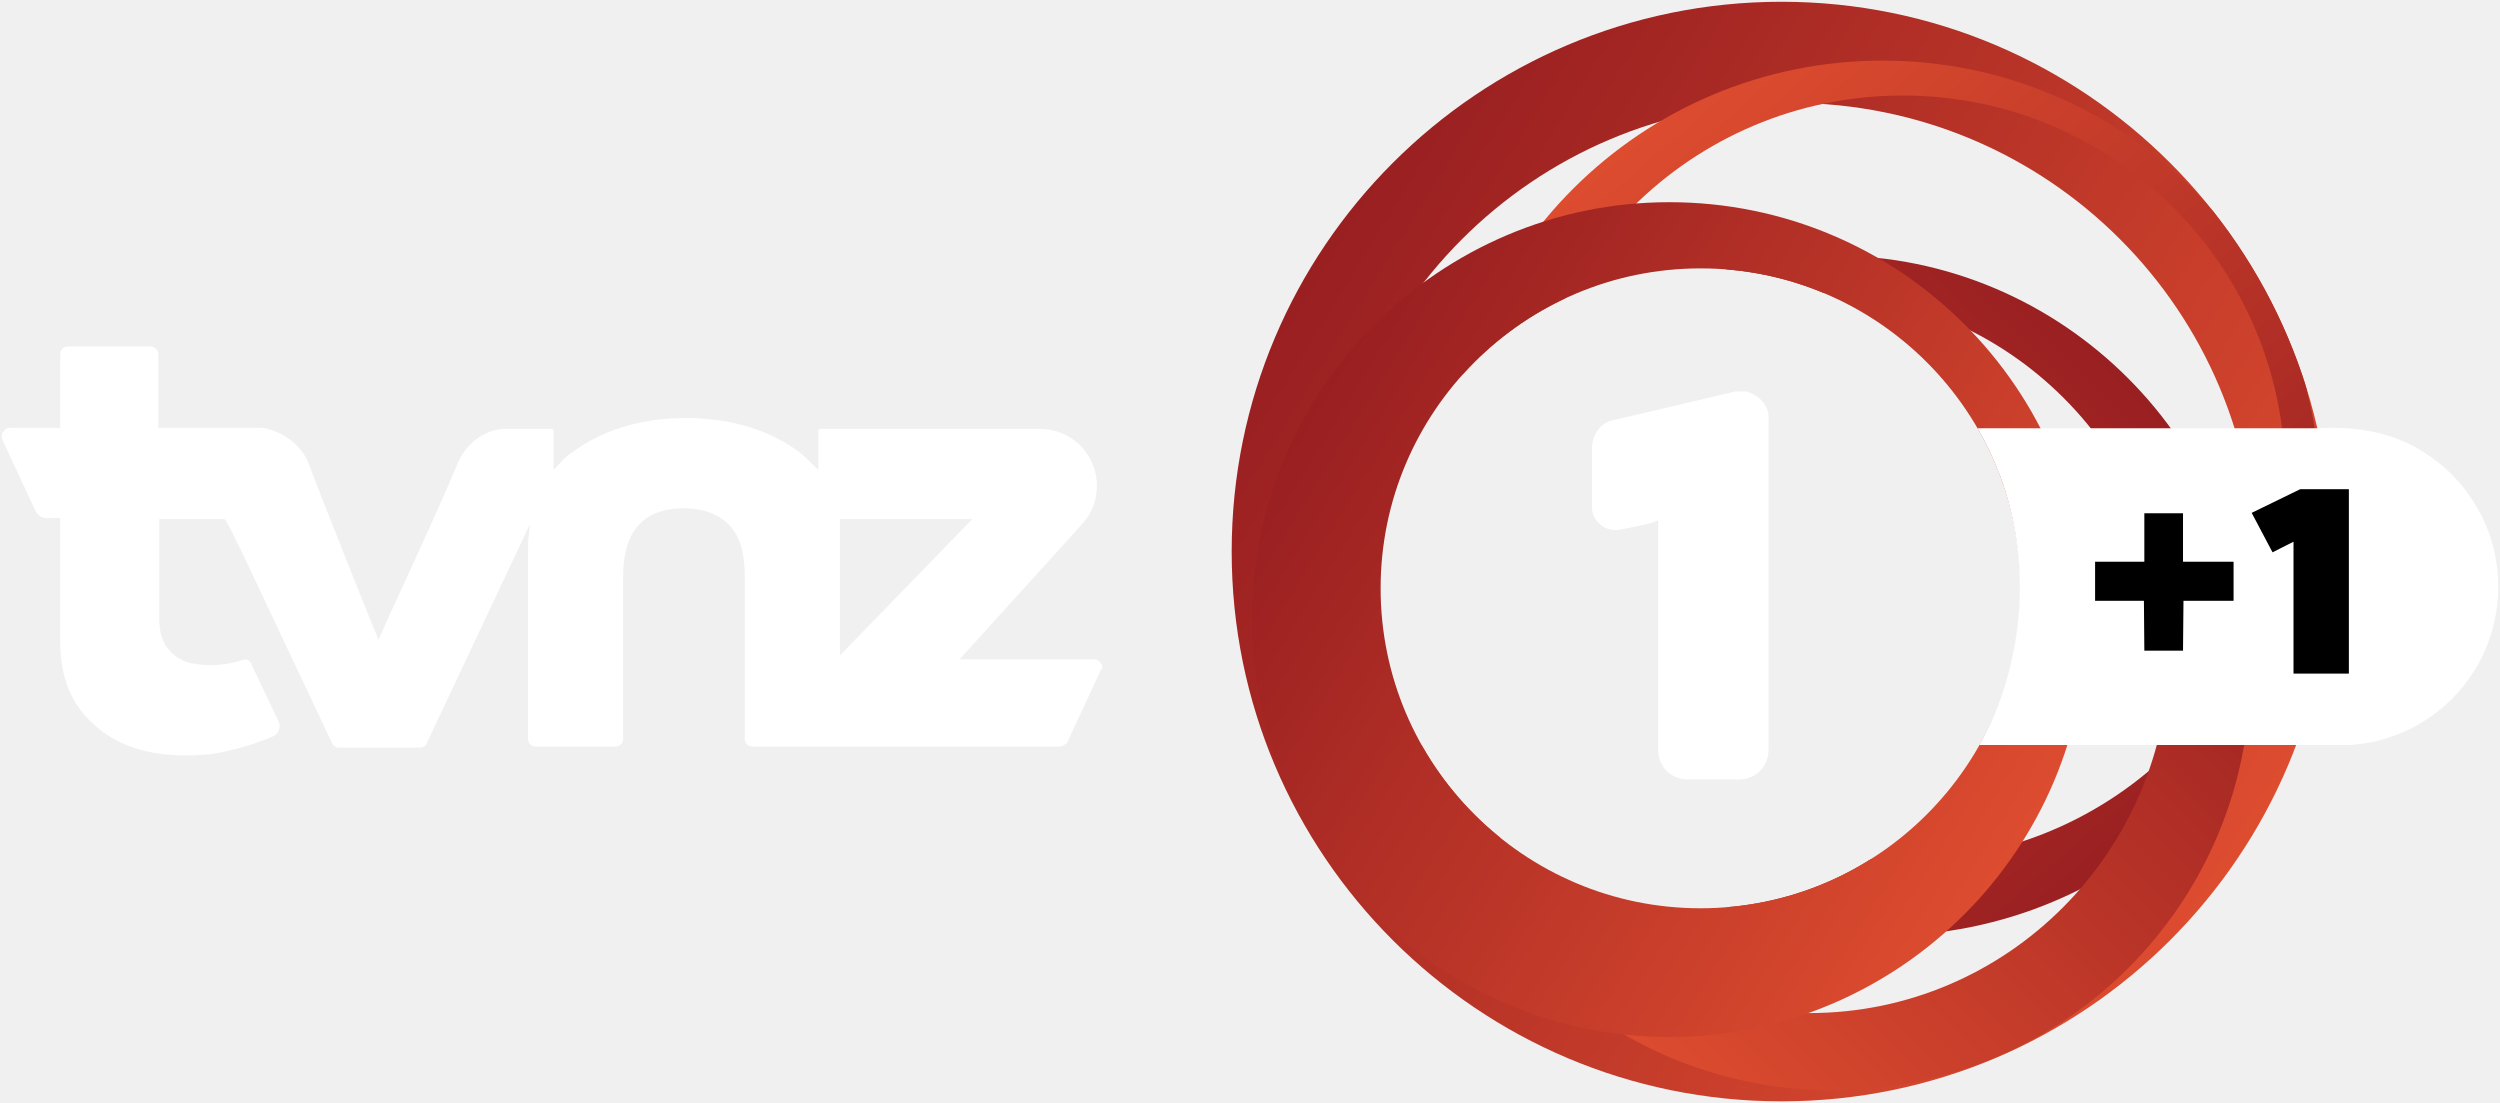
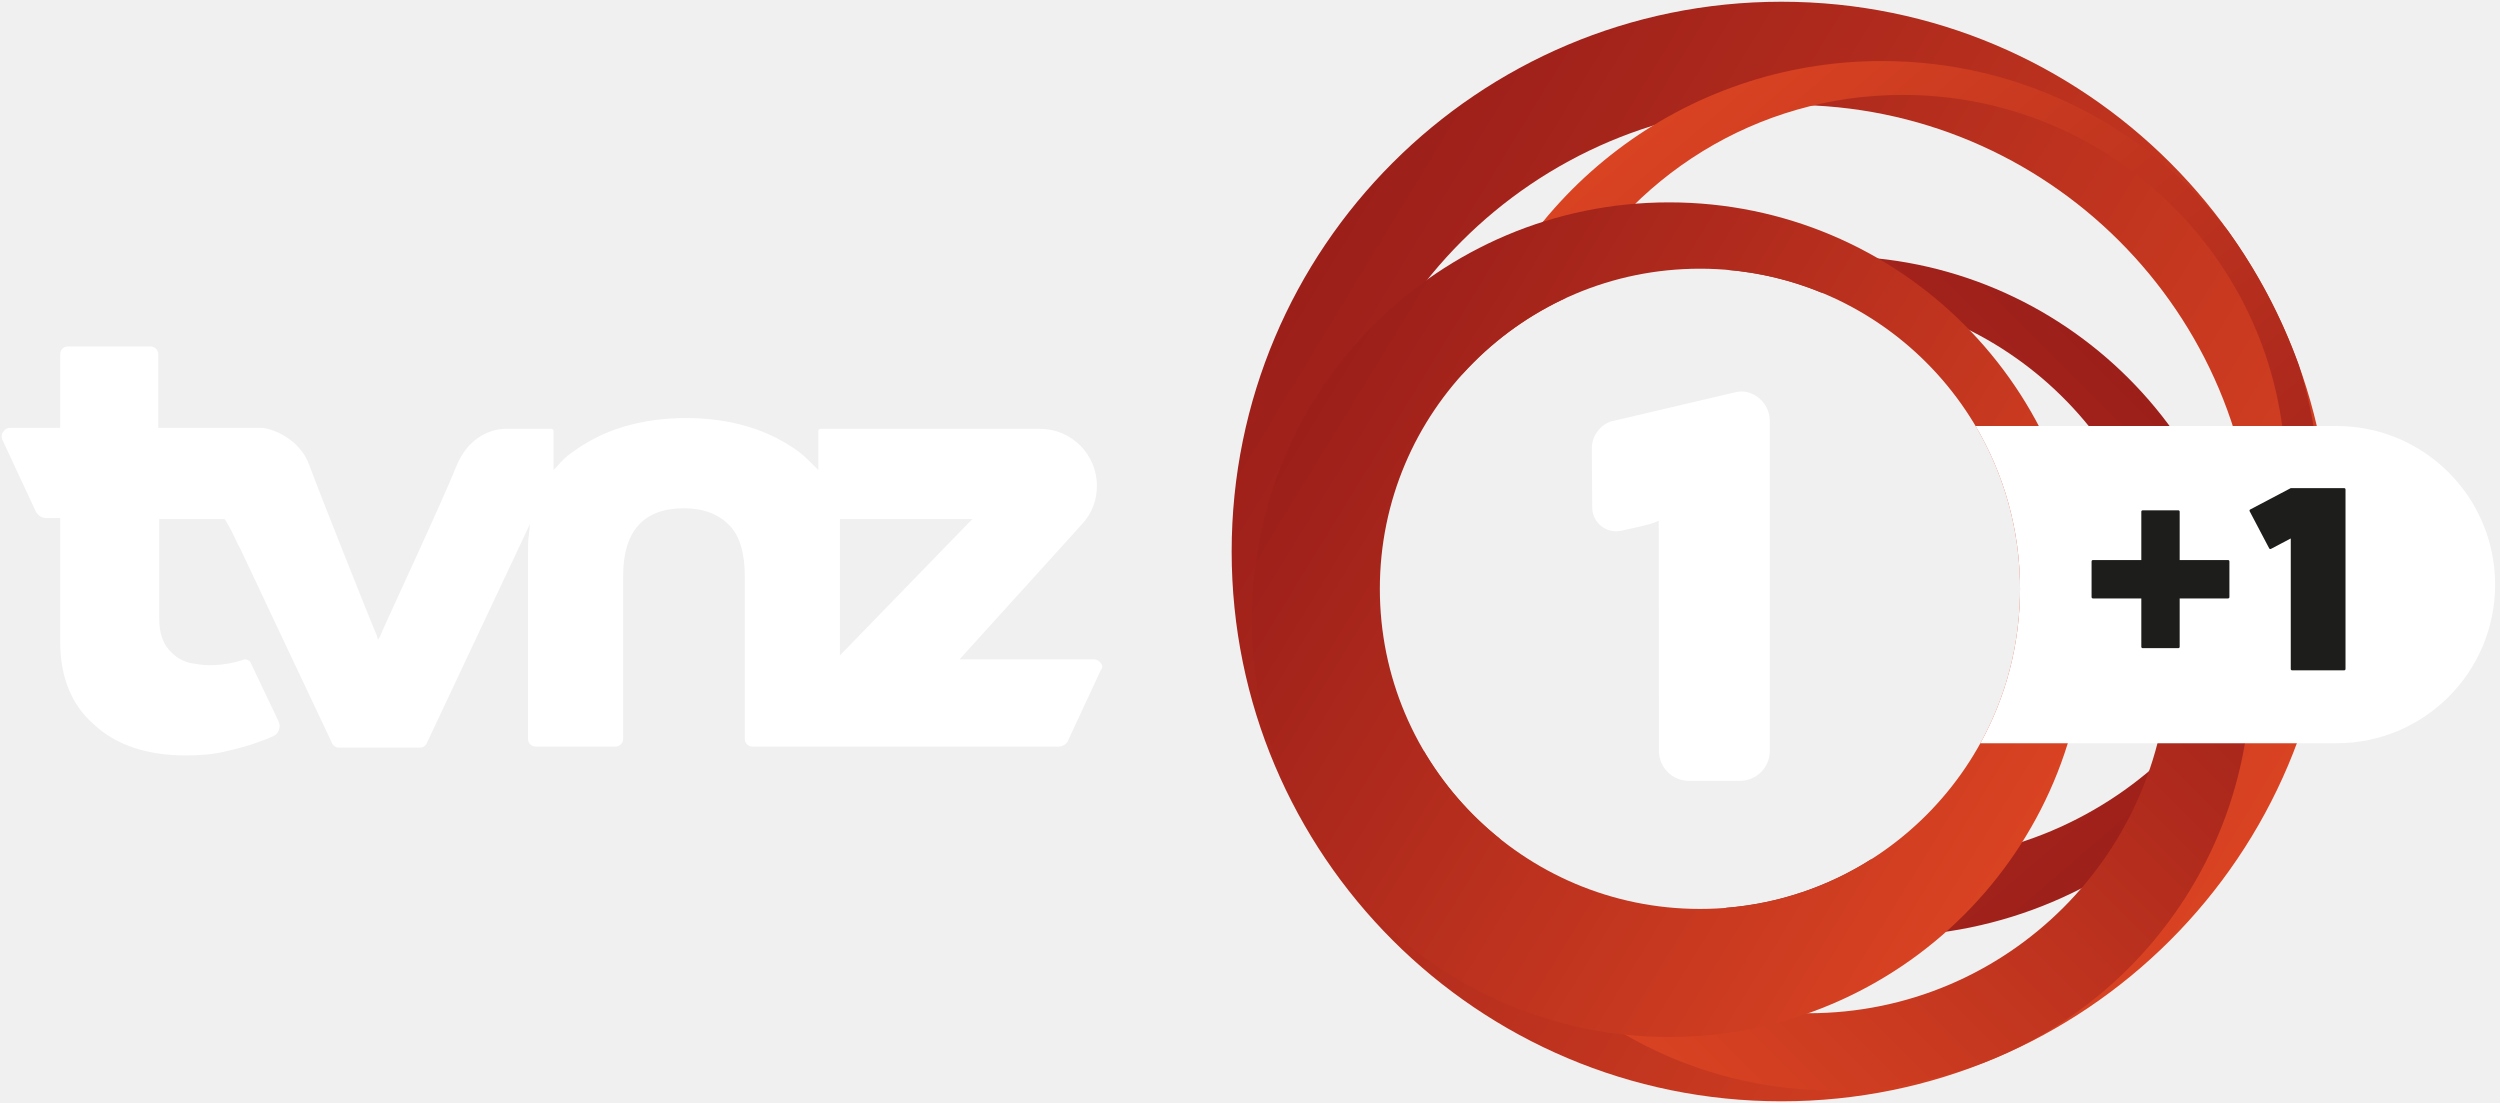
- <svg xmlns="http://www.w3.org/2000/svg" xmlns:xlink="http://www.w3.org/1999/xlink" id="svg5207" width="741.81" height="327.27" version="1.1">
+ <svg xmlns="http://www.w3.org/2000/svg" id="svg5207" width="741.81" height="327.27" version="1.1">
  <defs id="defs5209">
-     <linearGradient id="SVGID_145_" x1="311.89" x2="261.11" y1="498.02" y2="466.54" gradientUnits="userSpaceOnUse">
-       <stop id="stop1319" stop-color="#DD4C2F" offset="0" />
-       <stop id="stop1321" stop-color="#991F21" offset="1" />
+     <linearGradient id="linearGradient250" x2="1" gradientTransform="matrix(-29.633 18.373 18.373 29.633 96.214 361.31)" gradientUnits="userSpaceOnUse">
+       <stop id="stop246" stop-color="#d94322" offset="0" />
+       <stop id="stop248" stop-color="#9c1f1a" offset="1" />
    </linearGradient>
-     <clipPath id="SVGID_144_">
-       <use id="use1316" width="1003.5" height="592" xlink:href="#SVGID_143_" />
+     <linearGradient id="linearGradient270" x2="1" gradientTransform="matrix(18.098 -21.041 -21.041 -18.098 75.532 382.69)" gradientUnits="userSpaceOnUse">
+       <stop id="stop266" stop-color="#d94322" offset="0" />
+       <stop id="stop268" stop-color="#9c1f1a" offset="1" />
+     </linearGradient>
+     <linearGradient id="linearGradient290" x2="1" gradientTransform="matrix(18.703 18.703 18.703 -18.703 73.7 357.29)" gradientUnits="userSpaceOnUse">
+       <stop id="stop286" stop-color="#d94322" offset="0" />
+       <stop id="stop288" stop-color="#9c1f1a" offset="1" />
+     </linearGradient>
+     <linearGradient id="linearGradient310" x2="1" gradientTransform="matrix(-22.492 13.945 13.945 22.492 89.081 361.37)" gradientUnits="userSpaceOnUse">
+       <stop id="stop306" stop-color="#d94322" offset="0" />
+       <stop id="stop308" stop-color="#9c1f1a" offset="1" />
+     </linearGradient>
+     <clipPath id="clipPath320">
+       <path id="path318" d="m63.967 353.06h40.057v34.861h-40.057z" />
    </clipPath>
-     <linearGradient id="SVGID_146_" x1="276.45" x2="307.46" y1="461.38" y2="497.43" gradientUnits="userSpaceOnUse">
-       <stop id="stop1326" stop-color="#DD4C2F" offset="0" />
-       <stop id="stop1328" stop-color="#991F21" offset="1" />
-     </linearGradient>
-     <linearGradient id="SVGID_147_" x1="273.31" x2="305.36" y1="504.91" y2="472.86" gradientUnits="userSpaceOnUse">
-       <stop id="stop1333" stop-color="#DD4C2F" offset="0" />
-       <stop id="stop1335" stop-color="#991F21" offset="1" />
-     </linearGradient>
-     <linearGradient id="SVGID_148_" x1="299.67" x2="261.12" y1="497.92" y2="474.02" gradientUnits="userSpaceOnUse">
-       <stop id="stop1340" stop-color="#DD4C2F" offset="0" />
-       <stop id="stop1342" stop-color="#991F21" offset="1" />
-     </linearGradient>
  </defs>
-   <g id="layer1" transform="translate(-22.741 -265.77)">
-     <g id="g1020" transform="matrix(2.9103 0 0 2.9103 -362.77 -965.51)" fill="#fff">
-       <path id="path1022" d="m244.7 490.7c-0.1-0.2-0.4-0.4-0.7-0.4h-13.7l12.5-13.8c1-1.1 1.5-2.4 1.5-3.9 0-3.2-2.6-5.8-5.8-5.8h-22.4c-0.1 0-0.2 0.1-0.2 0.2v4l-0.3-0.3c-0.5-0.5-1-1-1.6-1.5-1.5-1.1-3.2-2-5.2-2.6s-4.1-0.9-6.4-0.9-4.4 0.3-6.4 0.9-3.7 1.5-5.2 2.6c-0.6 0.4-1.1 0.9-1.6 1.5l-0.3 0.3v-4c0-0.1-0.1-0.2-0.2-0.2h-4.7c-0.1 0-3.4-0.1-5 3.8-1.6 4-7.8 17.2-7.8 17.4l-0.2 0.3-0.1-0.4c-0.1-0.1-5.8-14.4-6.9-17.4-1-2.8-4-3.8-4.9-3.8h-10.5v-7.5c0-0.5-0.4-0.8-0.8-0.8h-8.4c-0.5 0-0.8 0.4-0.8 0.8v7.5h-5.1c-0.3 0-0.5 0.1-0.7 0.4-0.2 0.2-0.2 0.5-0.1 0.8l3.4 7.3c0.2 0.4 0.6 0.7 1.1 0.7h1.4v12.6c0 3.5 1.1 6.4 3.4 8.4 2.2 2.1 5.4 3.2 9.4 3.2 1.4 0 2.8-0.1 4-0.4 1.3-0.3 2.5-0.6 3.5-1 0.6-0.2 1.1-0.4 1.5-0.6 0.2-0.1 0.4-0.3 0.5-0.6s0.1-0.5 0-0.8l-2.9-6.1c-0.1-0.2-0.4-0.3-0.6-0.3-1.1 0.4-2.4 0.6-3.6 0.6-0.6 0-1.2-0.1-1.8-0.2s-1.2-0.4-1.6-0.7c-0.5-0.4-0.9-0.8-1.2-1.4s-0.5-1.4-0.5-2.4v-10.2h6.6c0.1 0 0.1 0 0.6 0.9 0.3 0.5 0.6 1.3 1.1 2.2 0.8 1.7 1.9 4 3.3 7 2.4 5.1 5 10.6 6 12.7 0.1 0.3 0.4 0.5 0.7 0.5h8.3c0.3 0 0.6-0.2 0.7-0.5l10.5-22.3-0.1 1c-0.1 0.6-0.1 1.3-0.1 1.9v19c0 0.5 0.4 0.8 0.8 0.8h8.1c0.5 0 0.8-0.4 0.8-0.8v-16.6c0-4.6 2.1-6.9 6.2-6.9 2 0 3.5 0.6 4.6 1.7s1.6 2.9 1.6 5.2v16.6c0 0.5 0.4 0.8 0.8 0.8h31.2c0.4 0 0.9-0.3 1-0.7l3.3-7.1c0.2-0.2 0.2-0.5 0-0.7zm-26.6-14.7h13.5l-13.5 13.9v-13.9z" fill="#fff" />
+   <path id="path1022" d="m326.64 196.8c-0.291-0.582-1.164-1.164-2.037-1.164h-39.871l36.379-40.162c2.91-3.201 4.365-6.985 4.365-11.35 0-9.313-7.567-16.88-16.88-16.88h-65.191c-0.291 0-0.582 0.291-0.582 0.582v11.641l-0.873-0.873c-1.455-1.455-2.91-2.91-4.657-4.365-4.365-3.201-9.313-5.821-15.134-7.567s-11.932-2.619-18.626-2.619-12.805 0.873-18.626 2.619-10.768 4.365-15.134 7.567c-1.746 1.164-3.201 2.619-4.657 4.365l-0.873 0.873v-11.641c0-0.291-0.291-0.582-0.582-0.582h-13.678c-0.291 0-9.895-0.291-14.552 11.059-4.657 11.641-22.7 50.057-22.7 50.639l-0.582 0.873-0.291-1.164c-0.291-0.291-16.88-41.908-20.081-50.639-2.91-8.149-11.641-11.059-14.26-11.059h-30.558v-21.827c0-1.455-1.164-2.328-2.328-2.328h-24.447c-1.455 0-2.328 1.164-2.328 2.328v21.827h-14.843c-0.873 0-1.455 0.291-2.037 1.164-0.582 0.582-0.582 1.455-0.291 2.328l9.895 21.245c0.582 1.164 1.746 2.037 3.201 2.037h4.074v36.67c0 10.186 3.201 18.626 9.895 24.447 6.403 6.112 15.716 9.313 27.357 9.313 4.074 0 8.149-0.291 11.641-1.164 3.783-0.873 7.276-1.746 10.186-2.91 1.746-0.582 3.201-1.164 4.365-1.746 0.582-0.291 1.164-0.873 1.455-1.746s0.291-1.455 0-2.328l-8.44-17.753c-0.291-0.582-1.164-0.873-1.746-0.873-3.201 1.164-6.985 1.746-10.477 1.746-1.746 0-3.492-0.291-5.239-0.582s-3.492-1.164-4.657-2.037c-1.455-1.164-2.619-2.328-3.492-4.074s-1.455-4.074-1.455-6.985v-29.685h19.208c0.291 0 0.291 0 1.746 2.619 0.873 1.455 1.746 3.783 3.201 6.403 2.328 4.947 5.53 11.641 9.604 20.372 6.985 14.843 14.552 30.849 17.462 36.961 0.291 0.873 1.164 1.455 2.037 1.455h24.155c0.873 0 1.746-0.582 2.037-1.455l30.558-64.9-0.291 2.91c-0.291 1.746-0.291 3.783-0.291 5.53v55.296c0 1.455 1.164 2.328 2.328 2.328h23.573c1.455 0 2.328-1.164 2.328-2.328v-48.311c0-13.387 6.112-20.081 18.044-20.081 5.821 0 10.186 1.746 13.387 4.947s4.657 8.44 4.657 15.134v48.311c0 1.455 1.164 2.328 2.328 2.328h90.801c1.164 0 2.619-0.873 2.91-2.037l9.604-20.663c0.582-0.582 0.582-1.455 0-2.037zm-77.414-42.781h39.289l-39.289 40.453z" fill="#fff" stroke-width="2.91" />
+   <g id="g4716">
+     <path id="path232" d="m518.13 116.28c-1.02-0.215-2.096-0.14-3.117 0.094l-37.025 8.685c-3.397 1.207-5.662 4.427-5.653 8.03 0.028 7.113 0.066 14.965 0.112 17.595 0.084 4.455 4.212 7.74 8.582 6.804 8.676-1.863 9.593-2.256 11.165-2.995l0.056 68.322c0 4.904 3.978 8.882 8.882 8.882h15.134c4.904 0 8.882-3.978 8.882-8.882v-97.85c0-4.268-3.004-7.824-7.019-8.685" fill="#fff" />
+     <g id="g234" transform="matrix(9.3591 0 0 -9.3591 -233.21 3631.2)">
+       <g id="g236">
+         <g id="g242">
+           <g id="g244">
+             <path id="path252" d="m63.967 370.5c0-9.627 7.804-17.43 17.431-17.43 9.626 0 17.43 7.803 17.43 17.43s-7.804 17.431-17.43 17.431c-9.627 0-17.431-7.804-17.431-17.431m2.981-0.58c0 8.141 6.599 14.74 14.74 14.74 8.14 0 14.739-6.599 14.739-14.74 0-8.14-6.599-14.739-14.739-14.739-8.141 0-14.74 6.599-14.74 14.739" fill="url(#linearGradient250)" />
+           </g>
+         </g>
+       </g>
    </g>
-     <path id="path1308" d="m540.95 381.93h-3.274l-37.101 8.73c-3.274 1.091-5.456 4.365-5.456 8.184v17.459c0 4.365 4.365 7.638 8.73 6.547 8.73-1.637 9.821-2.182 10.912-2.728v68.2c0 4.91 3.819 8.73 8.73 8.73h15.277c4.91 0 8.73-3.819 8.73-8.73v-97.663c0.546-4.365-2.728-7.638-6.547-8.73z" fill="#fff" />
-     <g id="g1310" transform="matrix(5.456 0 0 5.456 -1011.8 -2202)">
-       <defs id="defs1312">
-         <path id="SVGID_143_" d="m286.5 452.4c-16.5 0-29.9 13.4-29.9 29.9s13.4 29.9 29.9 29.9 29.9-13.4 29.9-29.9-13.4-29.9-29.9-29.9zm-4.4 49.3c-9.6 0-17.4-7.8-17.4-17.4s7.8-17.4 17.4-17.4 17.4 7.8 17.4 17.4-7.8 17.4-17.4 17.4z" />
-       </defs>
-       <clipPath id="clipPath5175">
-         <use id="use5177" width="1003.5" height="592" xlink:href="#SVGID_143_" />
-       </clipPath>
-       <path id="path1323" class="st97" d="m286.5 452.4c-16.5 0-29.9 13.4-29.9 29.9s13.4 29.9 29.9 29.9 29.9-13.4 29.9-29.9-13.4-29.9-29.9-29.9zm0.5 56.1c-13.9 0-25.3-11.3-25.3-25.3 0-13.9 11.3-25.3 25.3-25.3s25.3 11.3 25.3 25.3-11.4 25.3-25.3 25.3z" clip-path="url(#SVGID_144_)" fill="url(#SVGID_145_)" />
-       <path id="path1330" class="st98" d="m292 455.6c-13.1 0-23.8 10.6-23.8 23.8s10.6 23.8 23.8 23.8 23.8-10.6 23.8-23.8-10.7-23.8-23.8-23.8zm1.1 43.5c-11.5 0-20.8-9.3-20.8-20.8s9.3-20.8 20.8-20.8 20.8 9.3 20.8 20.8-9.3 20.8-20.8 20.8z" clip-path="url(#SVGID_144_)" fill="url(#SVGID_146_)" />
-       <path id="path1337" class="st99" d="m289.3 466.2c-12.5 0-22.7 10.1-22.7 22.7 0 12.5 10.1 22.7 22.7 22.7 12.5 0 22.7-10.1 22.7-22.7 0-12.5-10.2-22.7-22.7-22.7zm-1.3 41.2c-10.8 0-19.6-8.8-19.6-19.6s8.8-19.6 19.6-19.6 19.6 8.8 19.6 19.6c-0.1 10.8-8.8 19.6-19.6 19.6z" clip-path="url(#SVGID_144_)" fill="url(#SVGID_147_)" />
-       <path id="path1344" class="st100" d="m280.4 463.3c-12.5 0-22.7 10.2-22.7 22.7s10.2 22.7 22.7 22.7 22.7-10.2 22.7-22.7c0-12.6-10.2-22.7-22.7-22.7zm1.7 38.4c-9.6 0-17.4-7.8-17.4-17.4s7.8-17.4 17.4-17.4 17.4 7.8 17.4 17.4-7.8 17.4-17.4 17.4z" clip-path="url(#SVGID_144_)" fill="url(#SVGID_148_)" />
+     <g id="g254" transform="matrix(9.3591 0 0 -9.3591 -233.21 3631.2)">
+       <g id="g256">
+         <g id="g262">
+           <g id="g264">
+             <path id="path272" d="m71.27 376.11c0.903 1.003 2.002 1.823 3.237 2.403 2.037 3.845 6.08 6.464 10.735 6.464 6.705 0 12.142-5.436 12.142-12.142s-5.437-12.142-12.142-12.142c-0.342 0-0.681 0.014-1.015 0.041-1.349-0.852-2.912-1.394-4.59-1.529 1.536-0.586 3.202-0.907 4.944-0.907 7.664 0 13.876 6.213 13.876 13.876 0 1.481-0.232 2.906-0.661 4.245-0.553 1.532-1.316 2.964-2.252 4.263-2.539 3.267-6.505 5.369-10.963 5.369-6.297 0-11.614-4.194-13.311-9.941" fill="url(#linearGradient270)" />
+           </g>
+         </g>
+       </g>
    </g>
-     <rect id="rect4209" x="635.89" y="408.34" width="94.082" height="62.921" />
-     <g id="g4176" transform="matrix(1.25 0 0 1.25 23.982 110.41)" fill="#fff">
-       <path id="path23" d="m549.41 225.95c8.8-0.54 17.95 0.97 25.37 5.95 9.05 5.77 15.4 15.59 16.87 26.23 1.53 10.23-1.38 21.03-7.92 29.06-6.57 8.23-16.74 13.49-27.27 13.95h-87.603c10.482-18.766 12.484-41.938 5.559-62.137-0.186-0.541-0.381-1.079-0.582-1.614-0.353-0.941-0.726-1.874-1.114-2.804-0.517-1.243-1.075-2.458-1.661-3.674-0.556-1.155-1.148-2.304-1.767-3.432-0.125-0.227-0.251-0.454-0.378-0.679-0.16-0.285-0.318-0.568-0.485-0.85m65.08 20.08 4.95 9.37 4.98-2.52v31.3h13.14v-43.77h-11.54l-11.53 5.62m-25.48 0.09v11.51h-11.69v9.27h11.59l0.1 11.84h9.18l0.11-11.84h11.89v-9.27h-12v-11.51z" fill="#fff" />
+     <g id="g274" transform="matrix(9.3591 0 0 -9.3591 -233.21 3631.2)">
+       <g id="g276">
+         <g id="g282">
+           <g id="g284">
+             <path id="path292" d="m79.673 379.43c1.048-0.088 2.051-0.335 2.984-0.718 6.125-0.212 11.026-5.244 11.026-11.421 0-6.312-5.118-11.429-11.429-11.429-4.16 0-7.802 2.223-9.8 5.546-0.959 0.771-1.774 1.714-2.4 2.779 1.15-6.131 6.531-10.772 12.998-10.772 7.303 0 13.225 5.921 13.225 13.225s-5.922 13.225-13.225 13.225c-1.167 0-2.3-0.151-3.379-0.435" fill="url(#linearGradient290)" />
+           </g>
+         </g>
+       </g>
+     </g>
+     <g id="g294" transform="matrix(9.3591 0 0 -9.3591 -233.21 3631.2)">
+       <g id="g296">
+         <g id="g302">
+           <g id="g304">
+             <path id="path312" d="m64.606 368.34c0-7.307 5.923-13.231 13.23-13.231s13.23 5.924 13.23 13.231c0 7.306-5.923 13.23-13.23 13.23s-13.23-5.924-13.23-13.23m4.059 0.977c0 5.606 4.544 10.15 10.149 10.15 5.604 0 10.148-4.544 10.148-10.15 0-5.604-4.544-10.148-10.148-10.148-5.605 0-10.149 4.544-10.149 10.148" fill="url(#linearGradient310)" />
+           </g>
+         </g>
+       </g>
+     </g>
+     <g id="g314" transform="matrix(9.3591 0 0 -9.3591 -233.21 3631.2)">
+       <g id="g316" clip-path="url(#clipPath320)">
+         <g id="g322" transform="translate(98.995 374.48)">
+           <path id="path324" d="m0 0h-11.445c0.896-1.513 1.412-3.277 1.412-5.163 0-1.775-0.457-3.443-1.258-4.895h11.291c2.777 0 5.029 2.252 5.029 5.029s-2.252 5.029-5.029 5.029" fill="#fff" />
+         </g>
+         <g id="g326" transform="translate(95.558 370.23)">
+           <path id="path328" d="m0 0h-1.535v1.535c0 0.023-0.018 0.041-0.041 0.041h-1.134c-0.023 0-0.041-0.018-0.041-0.041v-1.535h-1.535c-0.023 0-0.042-0.019-0.042-0.042v-1.133c0-0.023 0.019-0.042 0.042-0.042h1.535v-1.534c0-0.023 0.018-0.042 0.041-0.042h1.134c0.023 0 0.041 0.019 0.041 0.042v1.534h1.535c0.023 0 0.042 0.019 0.042 0.042v1.133c0 0.023-0.019 0.042-0.042 0.042" fill="#1d1d1b" />
+         </g>
+         <g id="g330" transform="translate(97.546 372.51)">
+           <path id="path332" d="m0 0v1e-3l-1.287-0.678c-0.02-0.01-0.028-0.035-0.017-0.056l0.619-1.176c0.01-0.02 0.036-0.028 0.056-0.017l0.628 0.331v-4.14c0-0.023 0.018-0.041 0.041-0.041h1.654c0.023 0 0.041 0.018 0.041 0.041v5.693c0 0.023-0.018 0.042-0.041 0.042z" fill="#1d1d1b" />
+         </g>
+       </g>
    </g>
  </g>
</svg>
